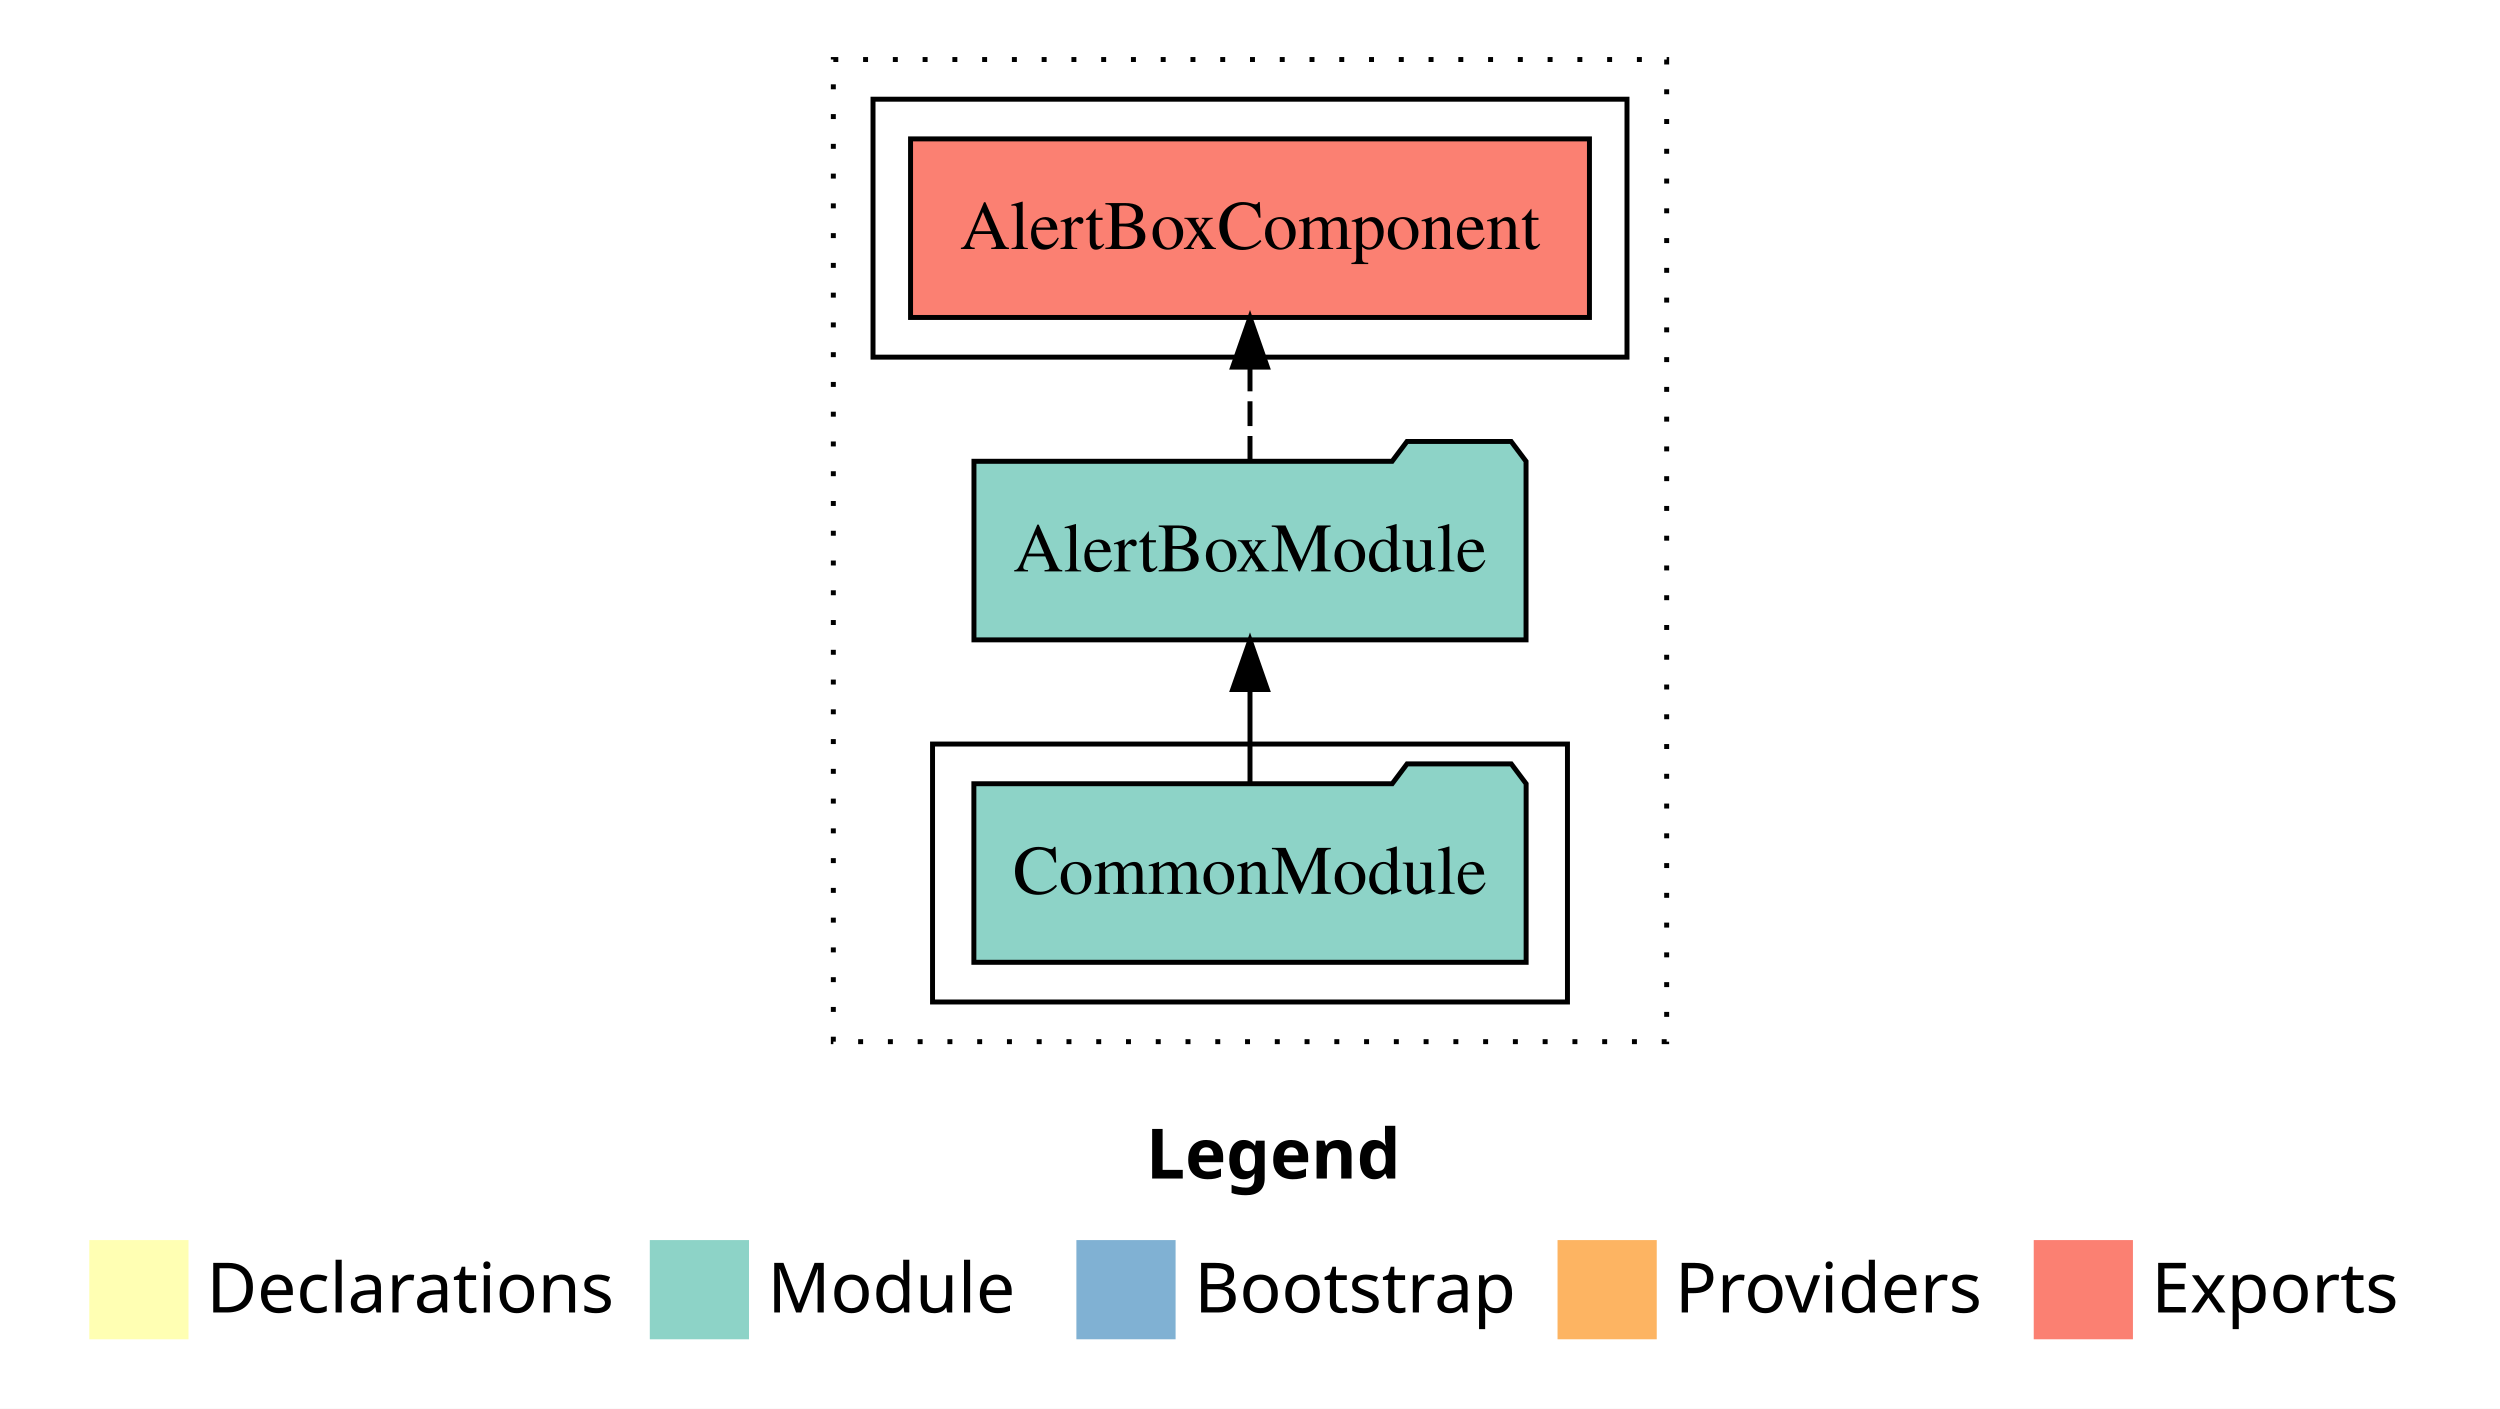
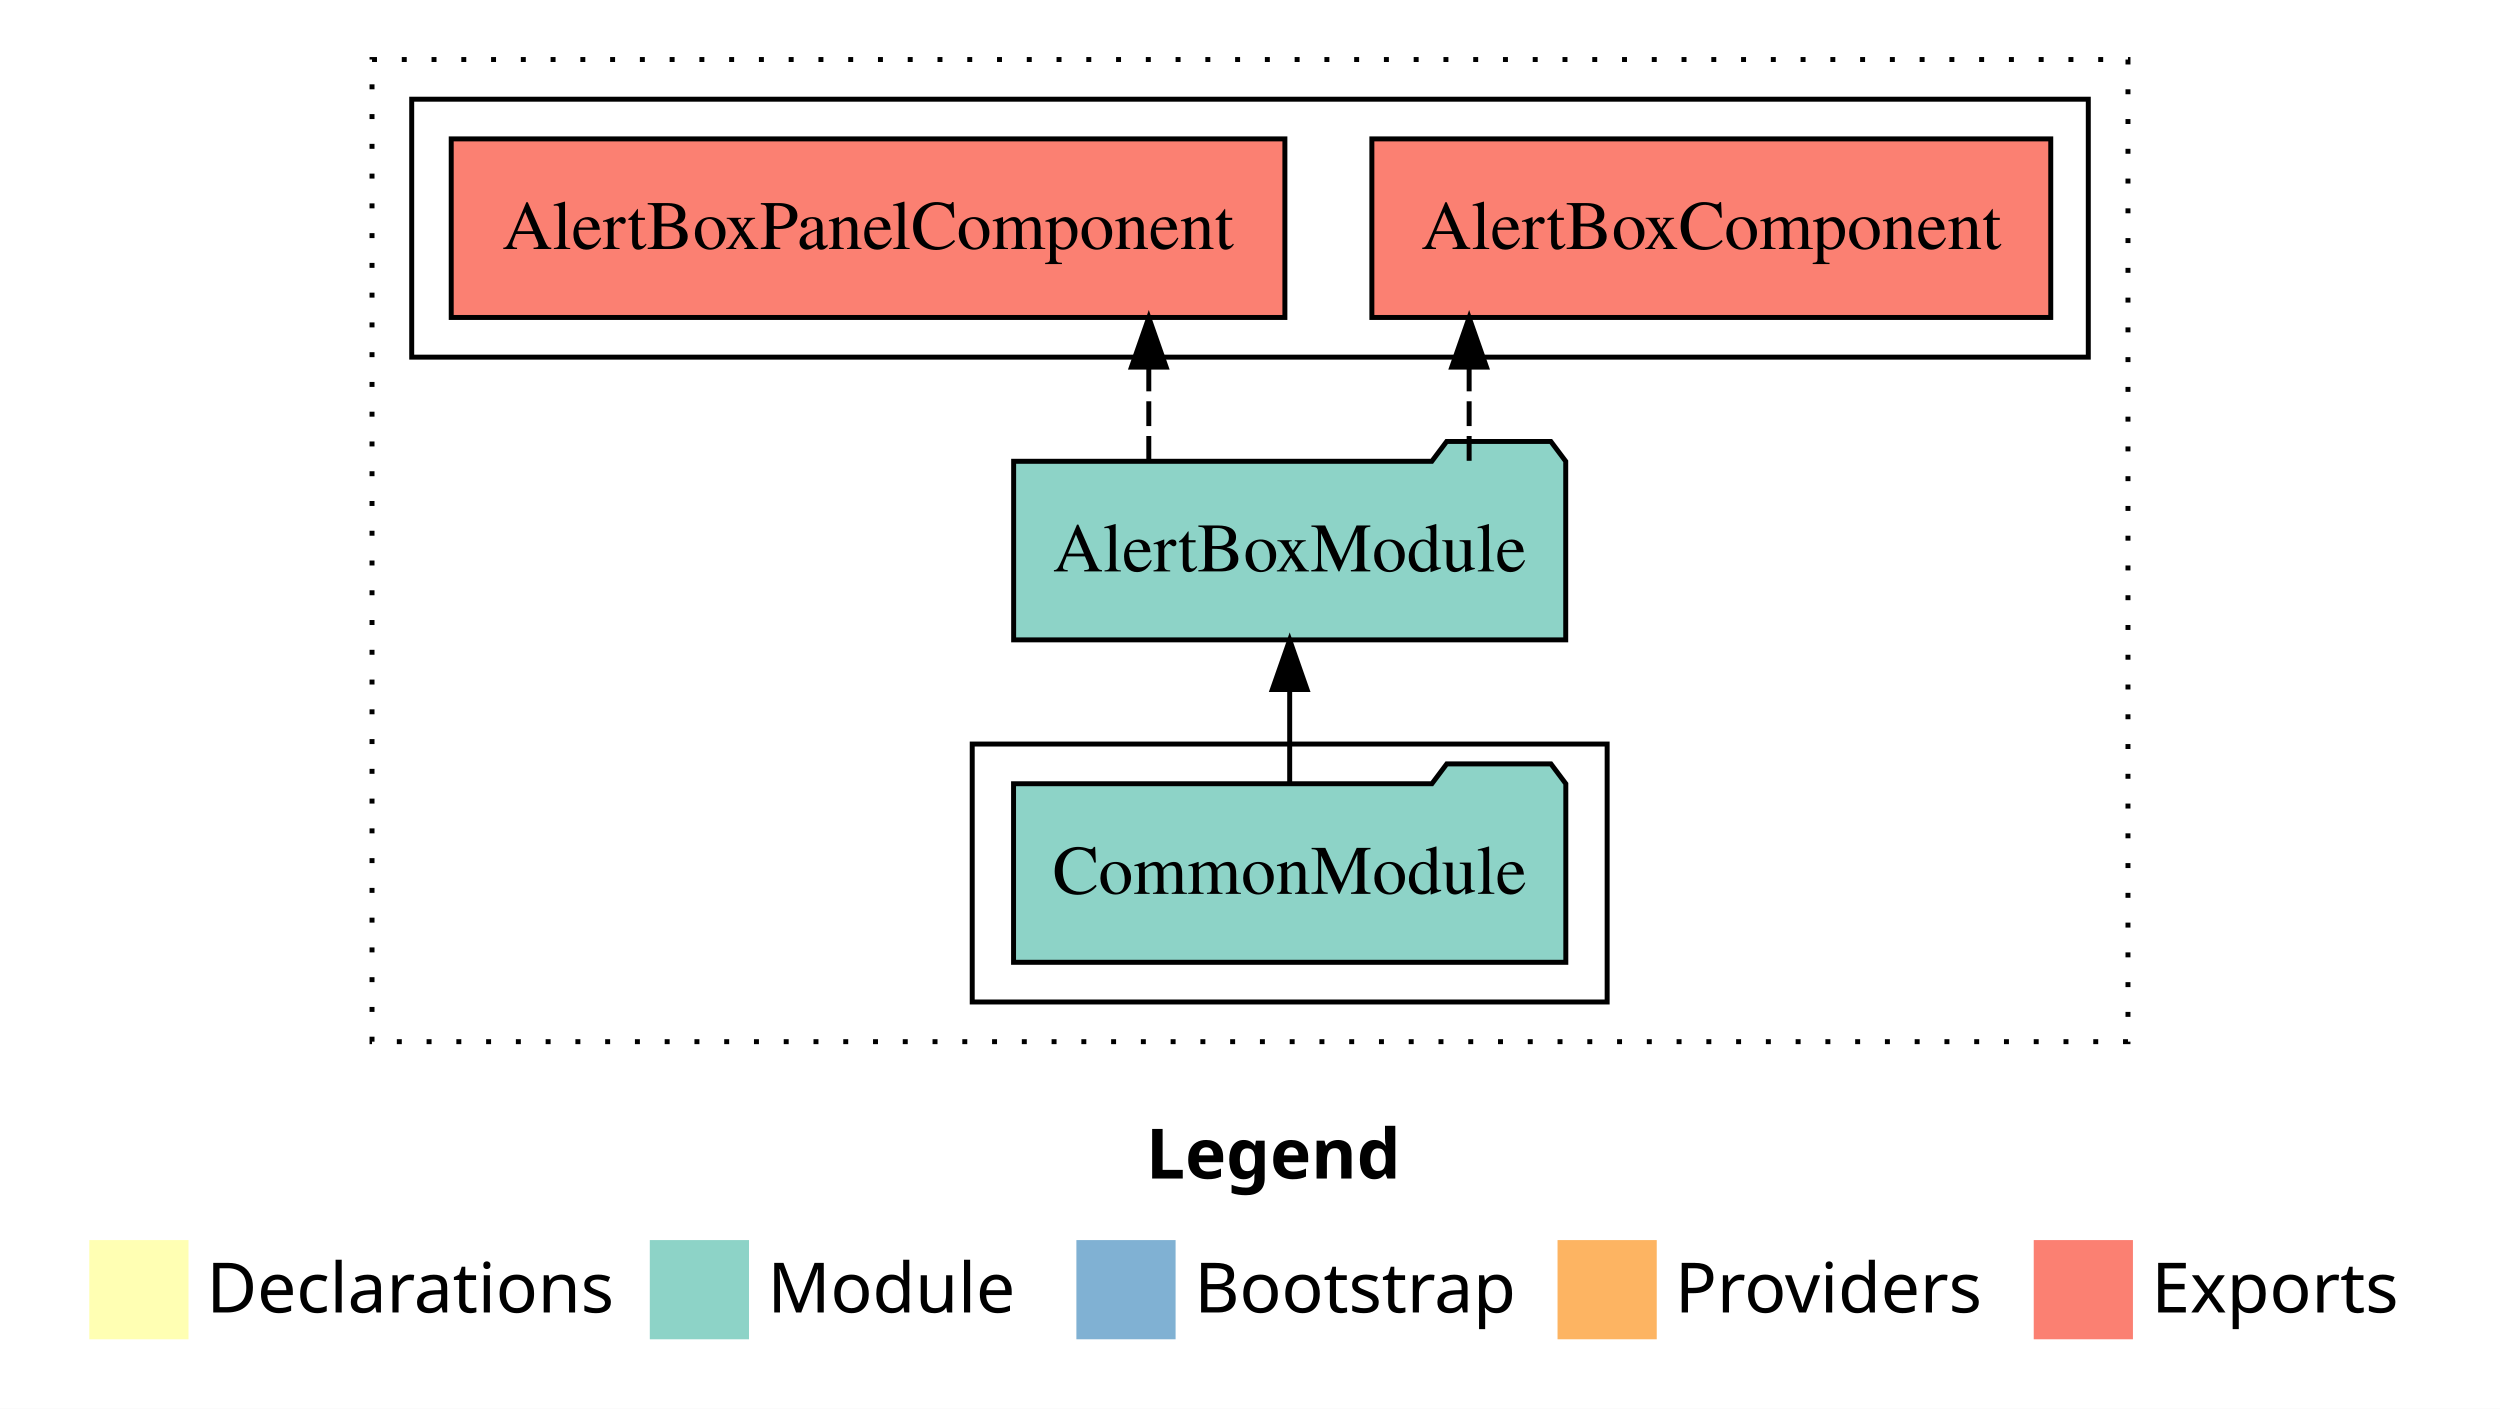
<svg xmlns="http://www.w3.org/2000/svg" width="504pt" height="284pt" viewBox="0.00 0.00 504.00 284.00">
  <g id="graph0" class="graph" transform="scale(1 1) rotate(0) translate(4 280)">
    <polygon fill="#ffffff" stroke="transparent" points="-4,4 -4,-280 500,-280 500,4 -4,4" />
    <text text-anchor="start" x="227.009" y="-42.4" font-family="sans-serif" font-weight="bold" font-size="14.00" fill="#000000">Legend</text>
    <polygon fill="#ffffb3" stroke="transparent" points="14,-10 14,-30 34,-30 34,-10 14,-10" />
    <text text-anchor="start" x="37.629" y="-15.4" font-family="sans-serif" font-size="14.00" fill="#000000">  Declarations</text>
    <polygon fill="#8dd3c7" stroke="transparent" points="127,-10 127,-30 147,-30 147,-10 127,-10" />
    <text text-anchor="start" x="150.725" y="-15.4" font-family="sans-serif" font-size="14.00" fill="#000000">  Module</text>
    <polygon fill="#80b1d3" stroke="transparent" points="213,-10 213,-30 233,-30 233,-10 213,-10" />
    <text text-anchor="start" x="236.781" y="-15.4" font-family="sans-serif" font-size="14.00" fill="#000000">  Bootstrap</text>
    <polygon fill="#fdb462" stroke="transparent" points="310,-10 310,-30 330,-30 330,-10 310,-10" />
    <text text-anchor="start" x="333.673" y="-15.4" font-family="sans-serif" font-size="14.00" fill="#000000">  Providers</text>
    <polygon fill="#fb8072" stroke="transparent" points="406,-10 406,-30 426,-30 426,-10 406,-10" />
    <text text-anchor="start" x="429.726" y="-15.4" font-family="sans-serif" font-size="14.00" fill="#000000">  Exports</text>
    <g id="clust1" class="cluster">
-       <polygon fill="none" stroke="#000000" stroke-dasharray="1,5" points="164,-70 164,-268 332,-268 332,-70 164,-70" />
+       <polygon fill="none" stroke="#000000" stroke-dasharray="1,5" points="71,-70 71,-268 425,-268 425,-70 71,-70" />
    </g>
    <g id="clust3" class="cluster">
-       <polygon fill="none" stroke="#000000" points="184,-78 184,-130 312,-130 312,-78 184,-78" />
+       <polygon fill="none" stroke="#000000" points="192,-78 192,-130 320,-130 320,-78 192,-78" />
    </g>
    <g id="clust4" class="cluster">
-       <polygon fill="none" stroke="#000000" points="172,-208 172,-260 324,-260 324,-208 172,-208" />
+       <polygon fill="none" stroke="#000000" points="79,-208 79,-260 417,-260 417,-208 79,-208" />
    </g>
    <g id="node1" class="node">
-       <polygon fill="#8dd3c7" stroke="#000000" points="303.668,-122 300.668,-126 279.668,-126 276.668,-122 192.332,-122 192.332,-86 303.668,-86 303.668,-122" />
-       <text text-anchor="middle" x="248" y="-99.8" font-family="Times,serif" font-size="14.00" fill="#000000">CommonModule</text>
+       <polygon fill="#8dd3c7" stroke="#000000" points="311.668,-122 308.668,-126 287.668,-126 284.668,-122 200.332,-122 200.332,-86 311.668,-86 311.668,-122" />
+       <text text-anchor="middle" x="256" y="-99.8" font-family="Times,serif" font-size="14.00" fill="#000000">CommonModule</text>
    </g>
    <g id="node2" class="node">
-       <polygon fill="#8dd3c7" stroke="#000000" points="303.65,-187 300.65,-191 279.65,-191 276.65,-187 192.35,-187 192.35,-151 303.65,-151 303.65,-187" />
-       <text text-anchor="middle" x="248" y="-164.8" font-family="Times,serif" font-size="14.00" fill="#000000">AlertBoxModule</text>
+       <polygon fill="#8dd3c7" stroke="#000000" points="311.65,-187 308.65,-191 287.65,-191 284.65,-187 200.35,-187 200.35,-151 311.65,-151 311.65,-187" />
+       <text text-anchor="middle" x="256" y="-164.8" font-family="Times,serif" font-size="14.00" fill="#000000">AlertBoxModule</text>
    </g>
    <g id="edge1" class="edge">
-       <path fill="none" stroke="#000000" d="M248,-122.106C248,-122.106 248,-140.991 248,-140.991" />
-       <polygon fill="#000000" stroke="#000000" points="244.5,-140.991 248,-150.991 251.5,-140.991 244.5,-140.991" />
+       <path fill="none" stroke="#000000" d="M256,-122.106C256,-122.106 256,-140.991 256,-140.991" />
+       <polygon fill="#000000" stroke="#000000" points="252.5,-140.991 256,-150.991 259.5,-140.991 252.5,-140.991" />
    </g>
    <g id="node3" class="node">
-       <polygon fill="#fb8072" stroke="#000000" points="316.432,-252 179.568,-252 179.568,-216 316.432,-216 316.432,-252" />
-       <text text-anchor="middle" x="248" y="-229.8" font-family="Times,serif" font-size="14.00" fill="#000000">AlertBoxComponent </text>
+       <polygon fill="#fb8072" stroke="#000000" points="409.432,-252 272.568,-252 272.568,-216 409.432,-216 409.432,-252" />
+       <text text-anchor="middle" x="341" y="-229.8" font-family="Times,serif" font-size="14.00" fill="#000000">AlertBoxComponent </text>
    </g>
    <g id="edge2" class="edge">
-       <path fill="none" stroke="#000000" stroke-dasharray="5,2" d="M248,-187.106C248,-187.106 248,-205.991 248,-205.991" />
-       <polygon fill="#000000" stroke="#000000" points="244.5,-205.991 248,-215.991 251.5,-205.991 244.5,-205.991" />
+       <path fill="none" stroke="#000000" stroke-dasharray="5,2" d="M292.179,-187.106C292.179,-187.106 292.179,-205.991 292.179,-205.991" />
+       <polygon fill="#000000" stroke="#000000" points="288.679,-205.991 292.179,-215.991 295.679,-205.991 288.679,-205.991" />
+     </g>
+     <g id="node4" class="node">
+       <polygon fill="#fb8072" stroke="#000000" points="255.034,-252 86.966,-252 86.966,-216 255.034,-216 255.034,-252" />
+       <text text-anchor="middle" x="171" y="-229.8" font-family="Times,serif" font-size="14.00" fill="#000000">AlertBoxPanelComponent </text>
+     </g>
+     <g id="edge3" class="edge">
+       <path fill="none" stroke="#000000" stroke-dasharray="5,2" d="M227.596,-187.106C227.596,-187.106 227.596,-205.991 227.596,-205.991" />
+       <polygon fill="#000000" stroke="#000000" points="224.096,-205.991 227.596,-215.991 231.096,-205.991 224.096,-205.991" />
    </g>
  </g>
</svg>
